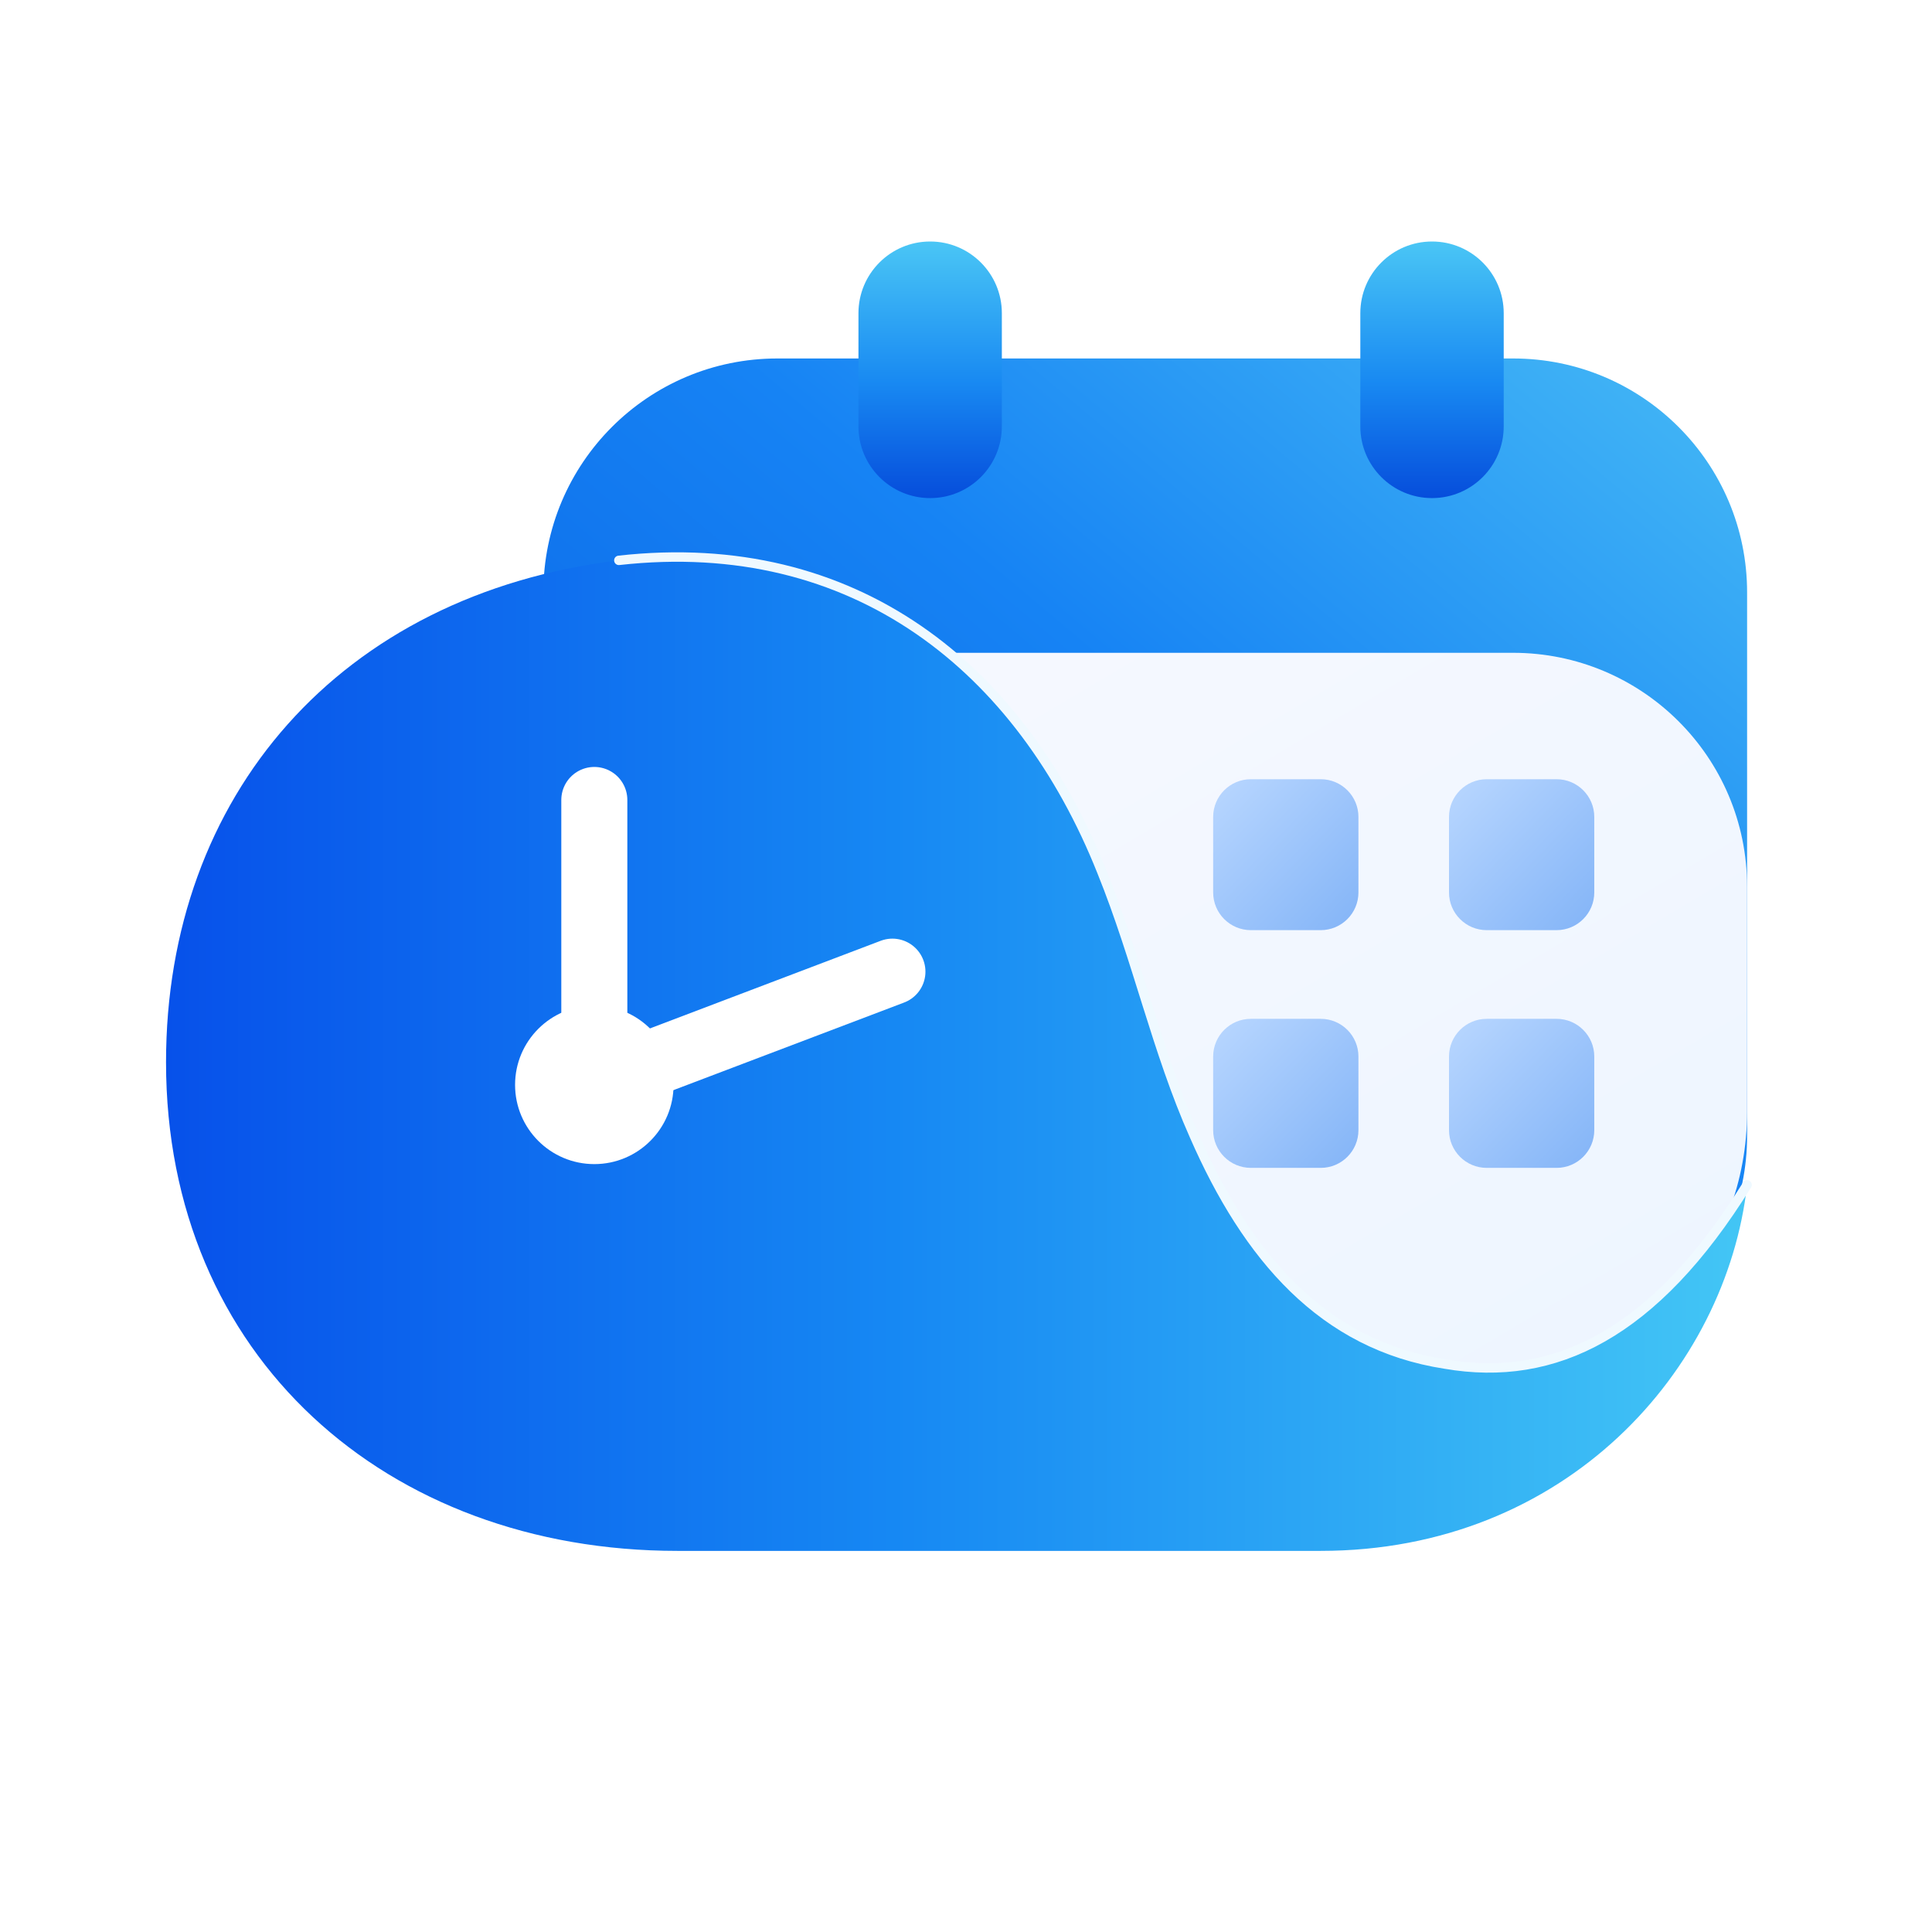
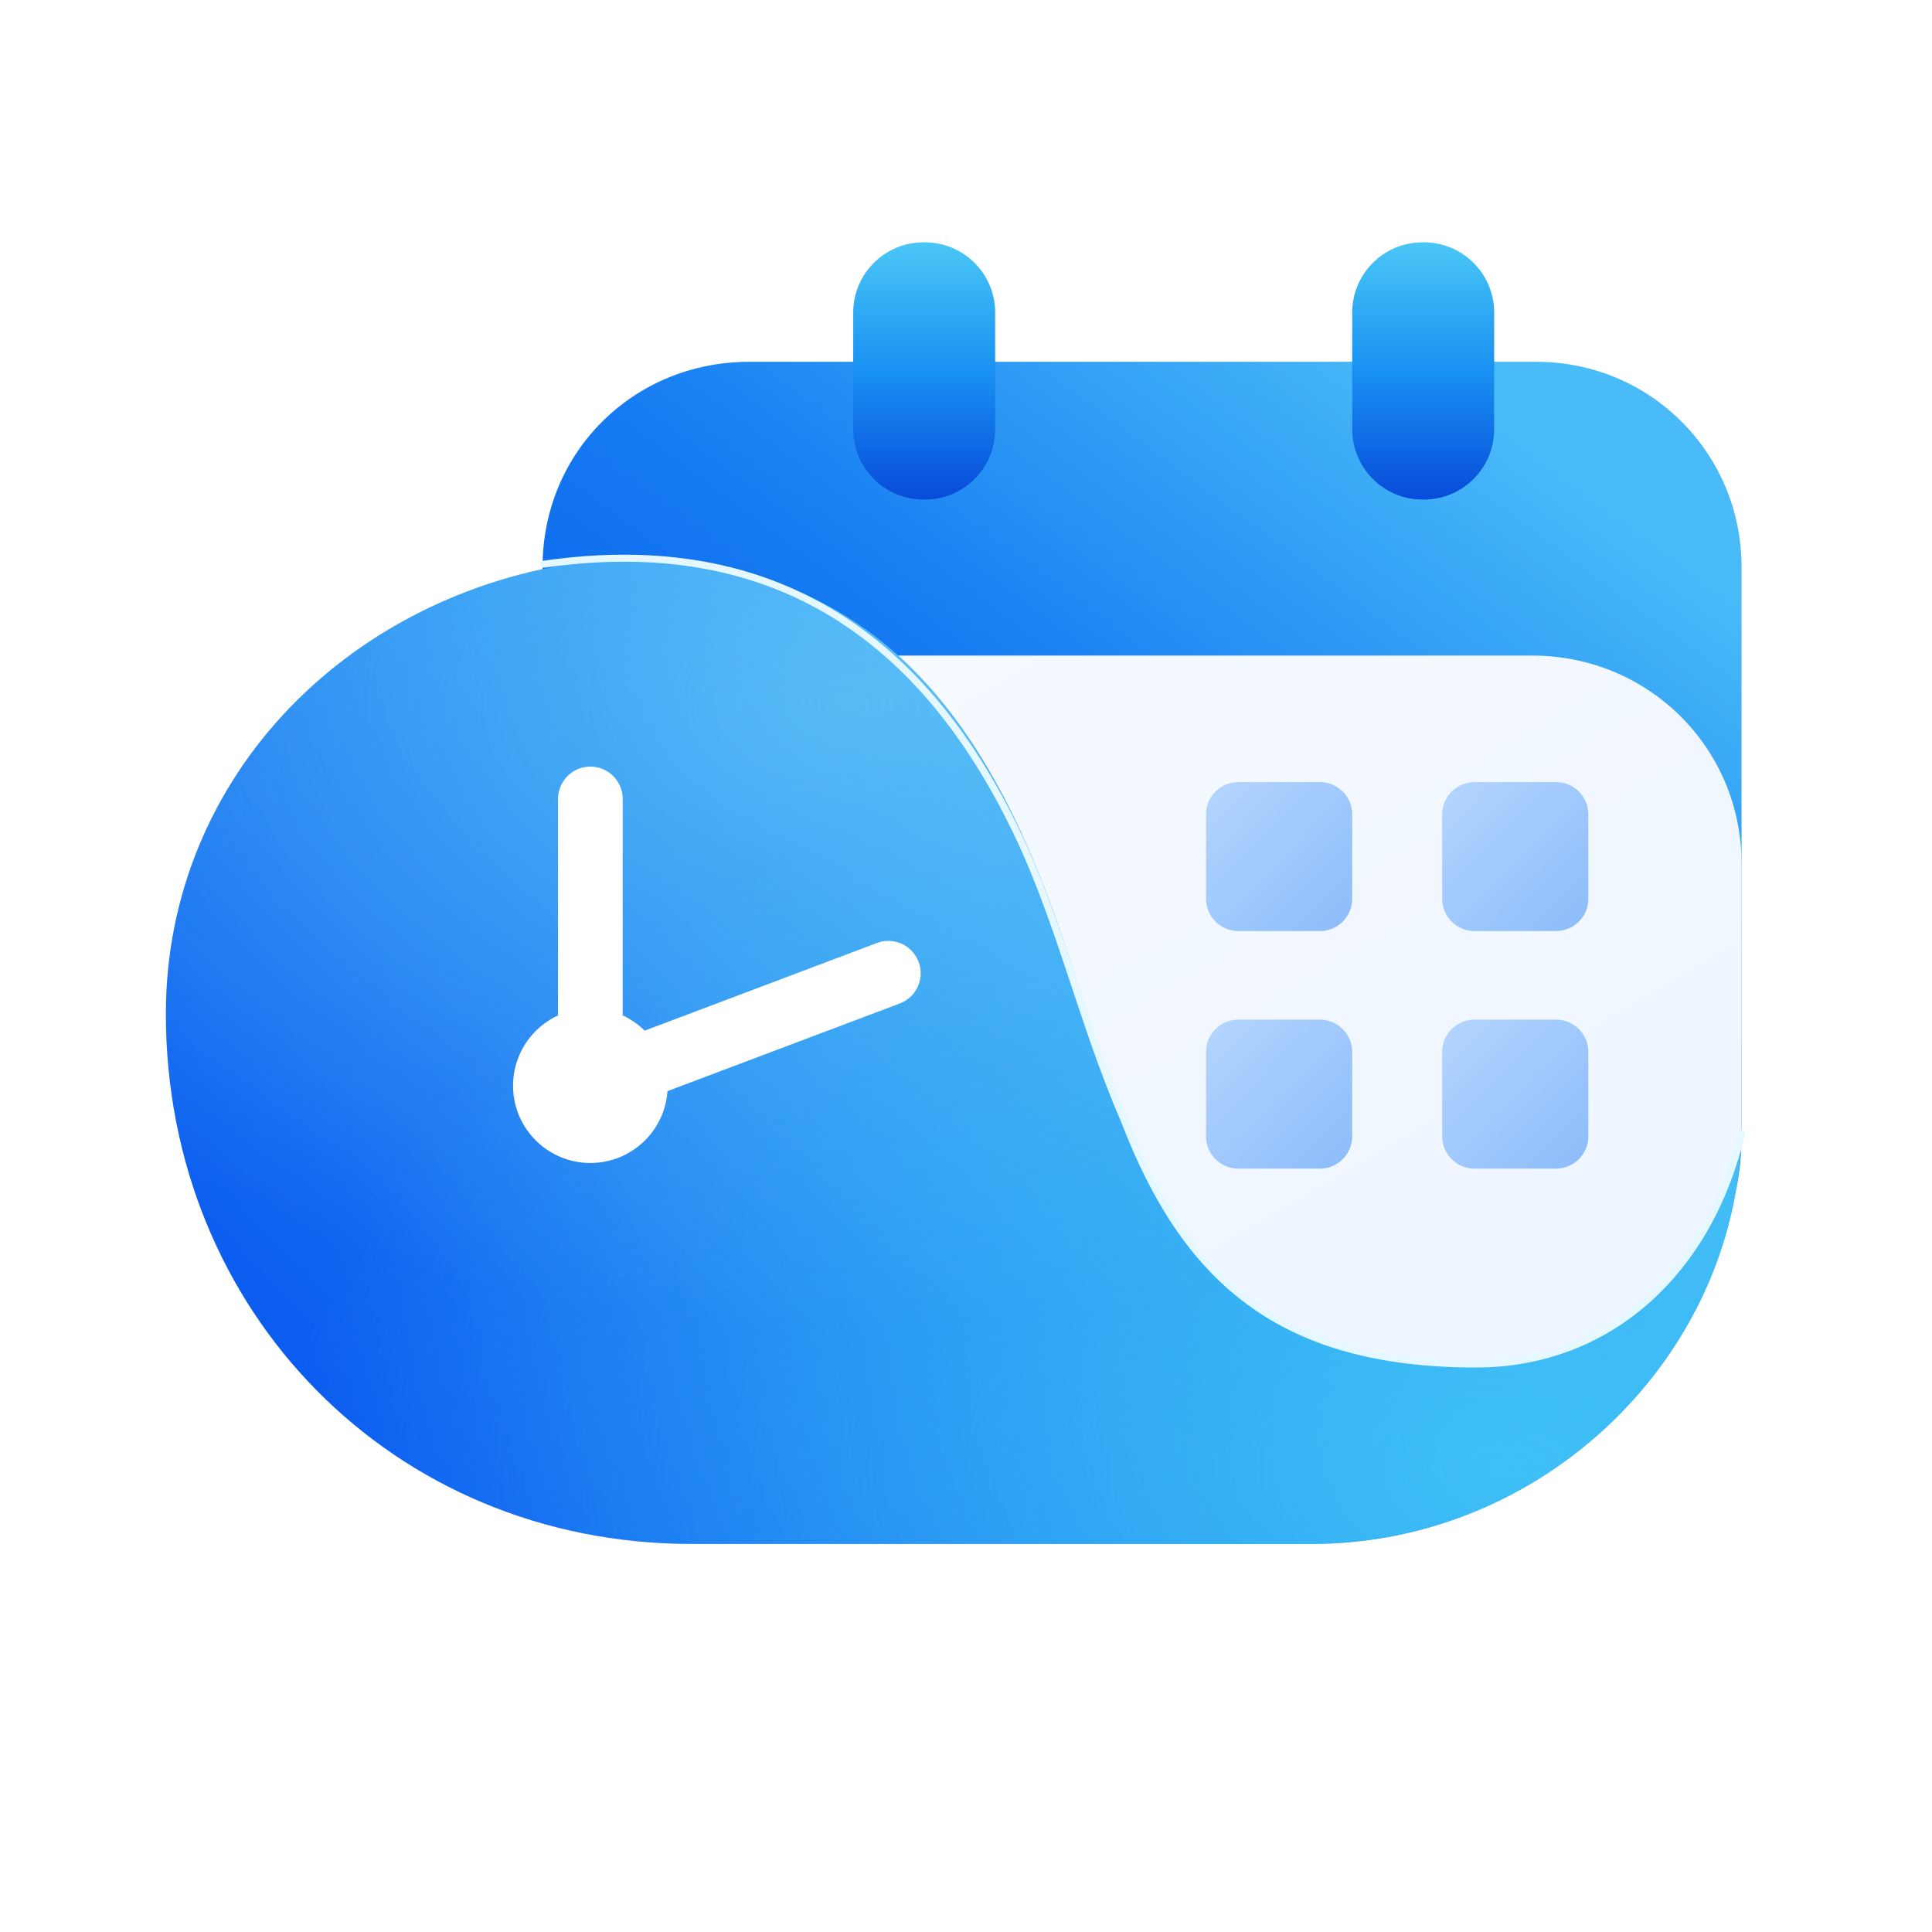
<svg xmlns="http://www.w3.org/2000/svg" viewBox="0 0 1024 1024" role="img" aria-labelledby="title">
  <rect width="1024" height="1024" fill="#fff" />
-   <defs>
-     <linearGradient id="calendar" x1="0%" y1="100%" x2="100%" y2="0%">
-       <stop stop-color="#0456df" />
-       <stop offset=".58" stop-color="#1683f4" />
-       <stop offset="1" stop-color="#46baf5" />
-     </linearGradient>
-     <linearGradient id="tabs" x1="0%" y1="0%" x2="0%" y2="100%">
-       <stop stop-color="#4ac6f5" />
-       <stop offset=".55" stop-color="#1889f2" />
-       <stop offset="1" stop-color="#064ddb" />
-     </linearGradient>
-     <linearGradient id="face" x1="0%" y1="92%" x2="100%" y2="92%">
-       <stop stop-color="#0751ea" />
-       <stop offset=".46" stop-color="#1688f3" />
-       <stop offset="1" stop-color="#43c6f5" />
-     </linearGradient>
-     <linearGradient id="panel" x1="0%" y1="0%" x2="100%" y2="100%">
-       <stop stop-color="#f7f9ff" />
-       <stop offset="1" stop-color="#edf5ff" />
-     </linearGradient>
-     <linearGradient id="day" x1="0%" y1="0%" x2="100%" y2="100%">
-       <stop stop-color="#b9d7ff" />
-       <stop offset="1" stop-color="#83b4f7" />
-     </linearGradient>
-   </defs>
-   <rect x="288" y="190" width="638" height="536" rx="124" fill="url(#calendar)" />
-   <rect x="455" y="128" width="76" height="136" rx="38" fill="url(#tabs)" />
-   <rect x="721" y="128" width="76" height="136" rx="38" fill="url(#tabs)" />
-   <path d="M288 346h514c68 0 124 55 124 124v119c0 75-54 136-129 136H412c-69 0-124-55-124-124Z" fill="url(#panel)" />
-   <g fill="url(#day)">
-     <rect x="643" y="413" width="77" height="80" rx="20" />
-     <rect x="768" y="413" width="77" height="80" rx="20" />
-     <rect x="643" y="540" width="77" height="79" rx="20" />
-     <rect x="768" y="540" width="77" height="79" rx="20" />
+   <g transform="translate(38 7) scale(.745)">
+     <defs>
+       <linearGradient id="calendar" x1="22%" y1="80%" x2="85%" y2="10%">
+         <stop stop-color="#0456e7" />
+         <stop offset=".5" stop-color="#167cf2" />
+         <stop offset="1" stop-color="#49bbf8" />
+       </linearGradient>
+       <linearGradient id="tabs" x1="0%" y1="0%" x2="0%" y2="100%">
+         <stop stop-color="#4ac7f6" />
+         <stop offset=".5" stop-color="#1891f2" />
+         <stop offset="1" stop-color="#084bda" />
+       </linearGradient>
+       <linearGradient id="face" x1="0%" y1="80%" x2="100%" y2="20%">
+         <stop stop-color="#0955ef" />
+         <stop offset=".48" stop-color="#238df4" />
+         <stop offset="1" stop-color="#5acaf7" />
+       </linearGradient>
+       <radialGradient id="face-glow" cx="85%" cy="92%" r="77%">
+         <stop stop-color="#40c5f5" stop-opacity=".88" />
+         <stop offset="1" stop-color="#40c5f5" stop-opacity="0" />
+       </radialGradient>
+       <radialGradient id="face-top" cx="43%" cy="15%" r="63%">
+         <stop stop-color="#78d6f7" stop-opacity=".54" />
+         <stop offset="1" stop-color="#78d6f7" stop-opacity="0" />
+       </radialGradient>
+       <linearGradient id="panel" x1="0%" y1="0%" x2="100%" y2="100%">
+         <stop stop-color="#f8faff" />
+         <stop offset="1" stop-color="#ecf5ff" />
+       </linearGradient>
+       <linearGradient id="day" x1="0%" y1="0%" x2="100%" y2="100%">
+         <stop stop-color="#b5d5ff" />
+         <stop offset="1" stop-color="#8bbcf9" />
+       </linearGradient>
+     </defs>
+     <path d="M335 398V394c0-82 65-146 147-146h560c81 0 146 65 146 146v405c0 90-64 161-148 161H483c-81 0-148-66-148-147Z" fill="url(#calendar)" />
+     <rect x="556" y="163" width="101" height="183" rx="50" fill="url(#tabs)" />
+     <rect x="911" y="163" width="101" height="183" rx="50" fill="url(#tabs)" />
+     <path d="M335 457h704c83 0 149 66 149 148v191c0 91-79 164-168 164H483c-82 0-148-66-148-148Z" fill="url(#panel)" />
+     <g fill="url(#day)">
+       <rect x="807" y="547" width="104" height="106" rx="23" />
+       <rect x="975" y="547" width="104" height="106" rx="23" />
+       <rect x="807" y="716" width="104" height="106" rx="23" />
+       <rect x="975" y="716" width="104" height="106" rx="23" />
+     </g>
+     <path d="M375 389c178-8 266 92 323 249 17 47 31 98 51 150 43 112 110 173 250 173 95 0 166-66 189-164-4 158-140 292-306 292H441C228 1089 67 923 67 712 67 542 200 408 375 389Z" fill="url(#face)" />
+     <path d="M375 389c178-8 266 92 323 249 17 47 31 98 51 150 43 112 110 173 250 173 95 0 166-66 189-164-4 158-140 292-306 292H441C228 1089 67 923 67 712 67 542 200 408 375 389Z" fill="url(#face-glow)" />
+     <path d="M375 389c178-8 266 92 323 249 17 47 31 98 51 150 43 112 110 173 250 173 95 0 166-66 189-164-4 158-140 292-306 292H441C228 1089 67 923 67 712 67 542 200 408 375 389Z" fill="url(#face-top)" />
+     <path d="M336 392c166-24 271 55 336 190 31 64 47 137 77 206 43 112 110 173 250 173 95 0 166-66 189-164" fill="none" stroke="#e5f8ff" stroke-width="5" stroke-linecap="round" />
+     <path d="M369 763V559m0 204 212-80" fill="none" stroke="#fff" stroke-width="46" stroke-linecap="round" stroke-linejoin="round" />
+     <circle cx="369" cy="763" r="55" fill="#fff" />
  </g>
-   <path d="M328 297c125-14 213 57 256 165 19 47 29 95 49 140 28 64 68 111 133 121 58 10 111-16 160-95-11 98-96 194-226 194H359C205 822 88 719 88 563c0-141 92-248 240-266Z" fill="url(#face)" />
-   <path d="M328 297c125-14 213 57 256 165 19 47 29 95 49 140 28 64 68 111 133 121 58 10 111-16 160-95" fill="none" stroke="#eff9ff" stroke-width="5" stroke-linecap="round" />
-   <path d="M315 575V424m0 151 158-60" fill="none" stroke="#fff" stroke-width="35" stroke-linecap="round" stroke-linejoin="round" />
-   <circle cx="315" cy="575" r="42" fill="#fff" />
</svg>
